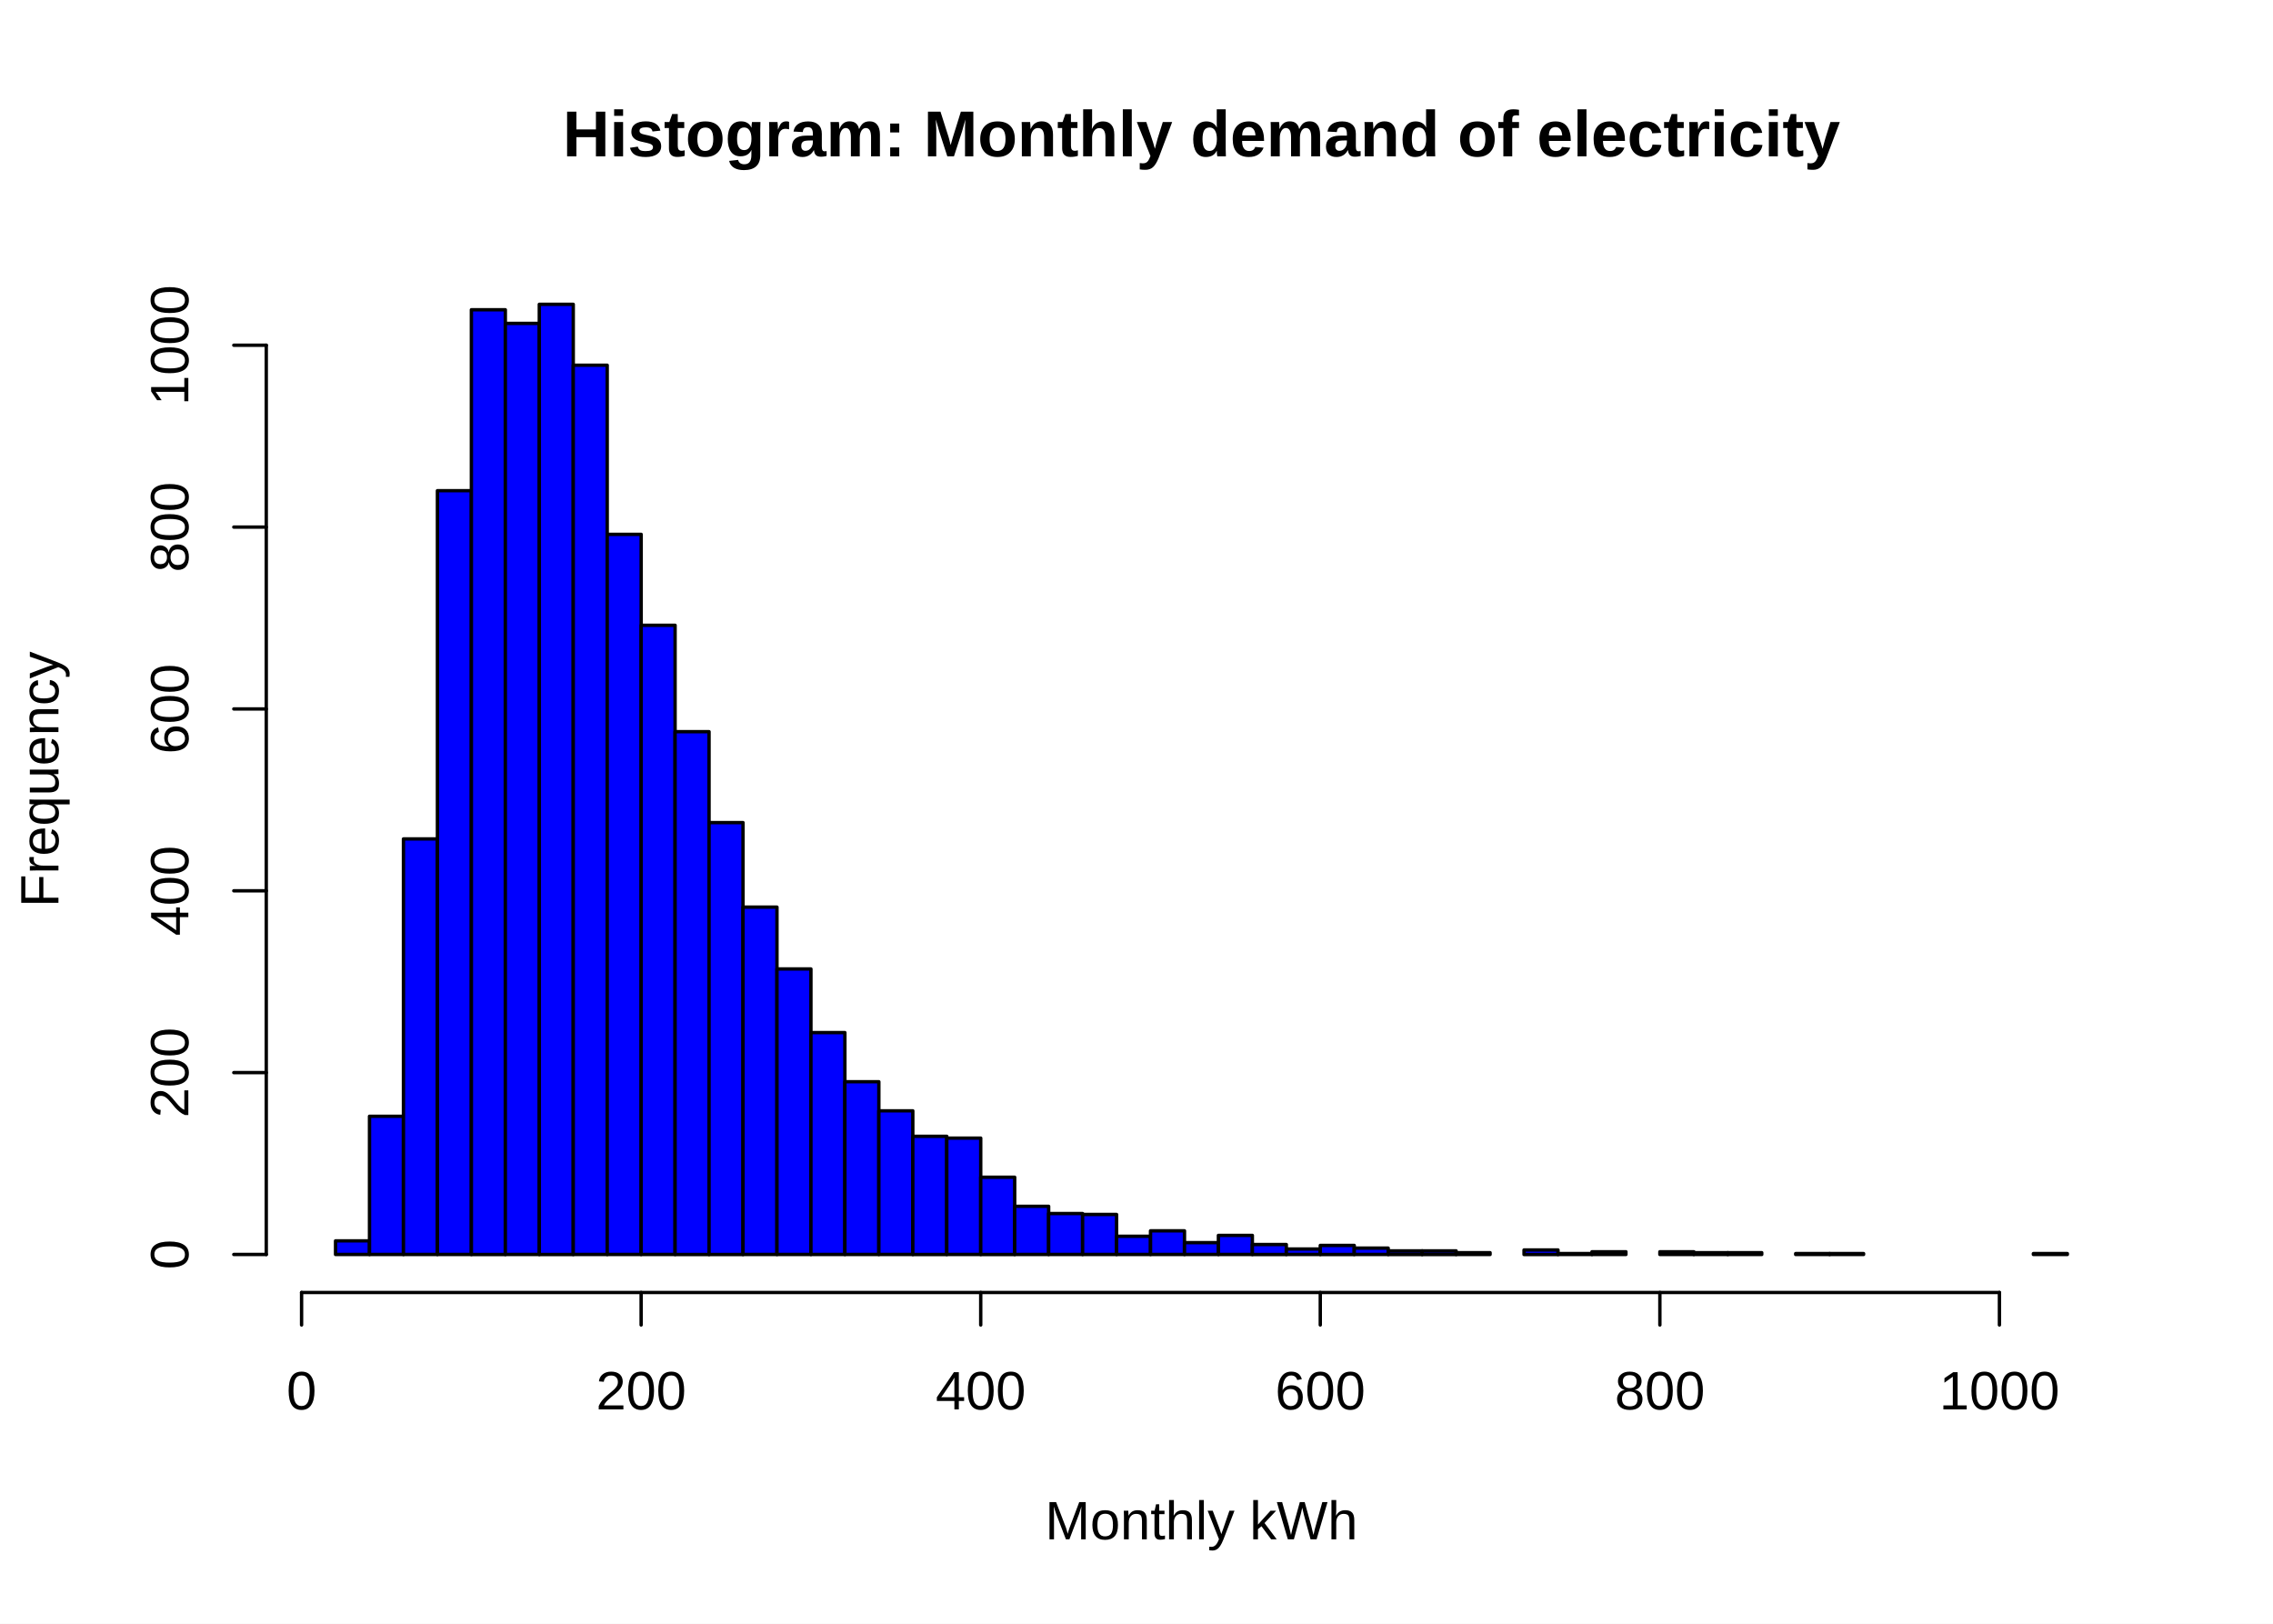
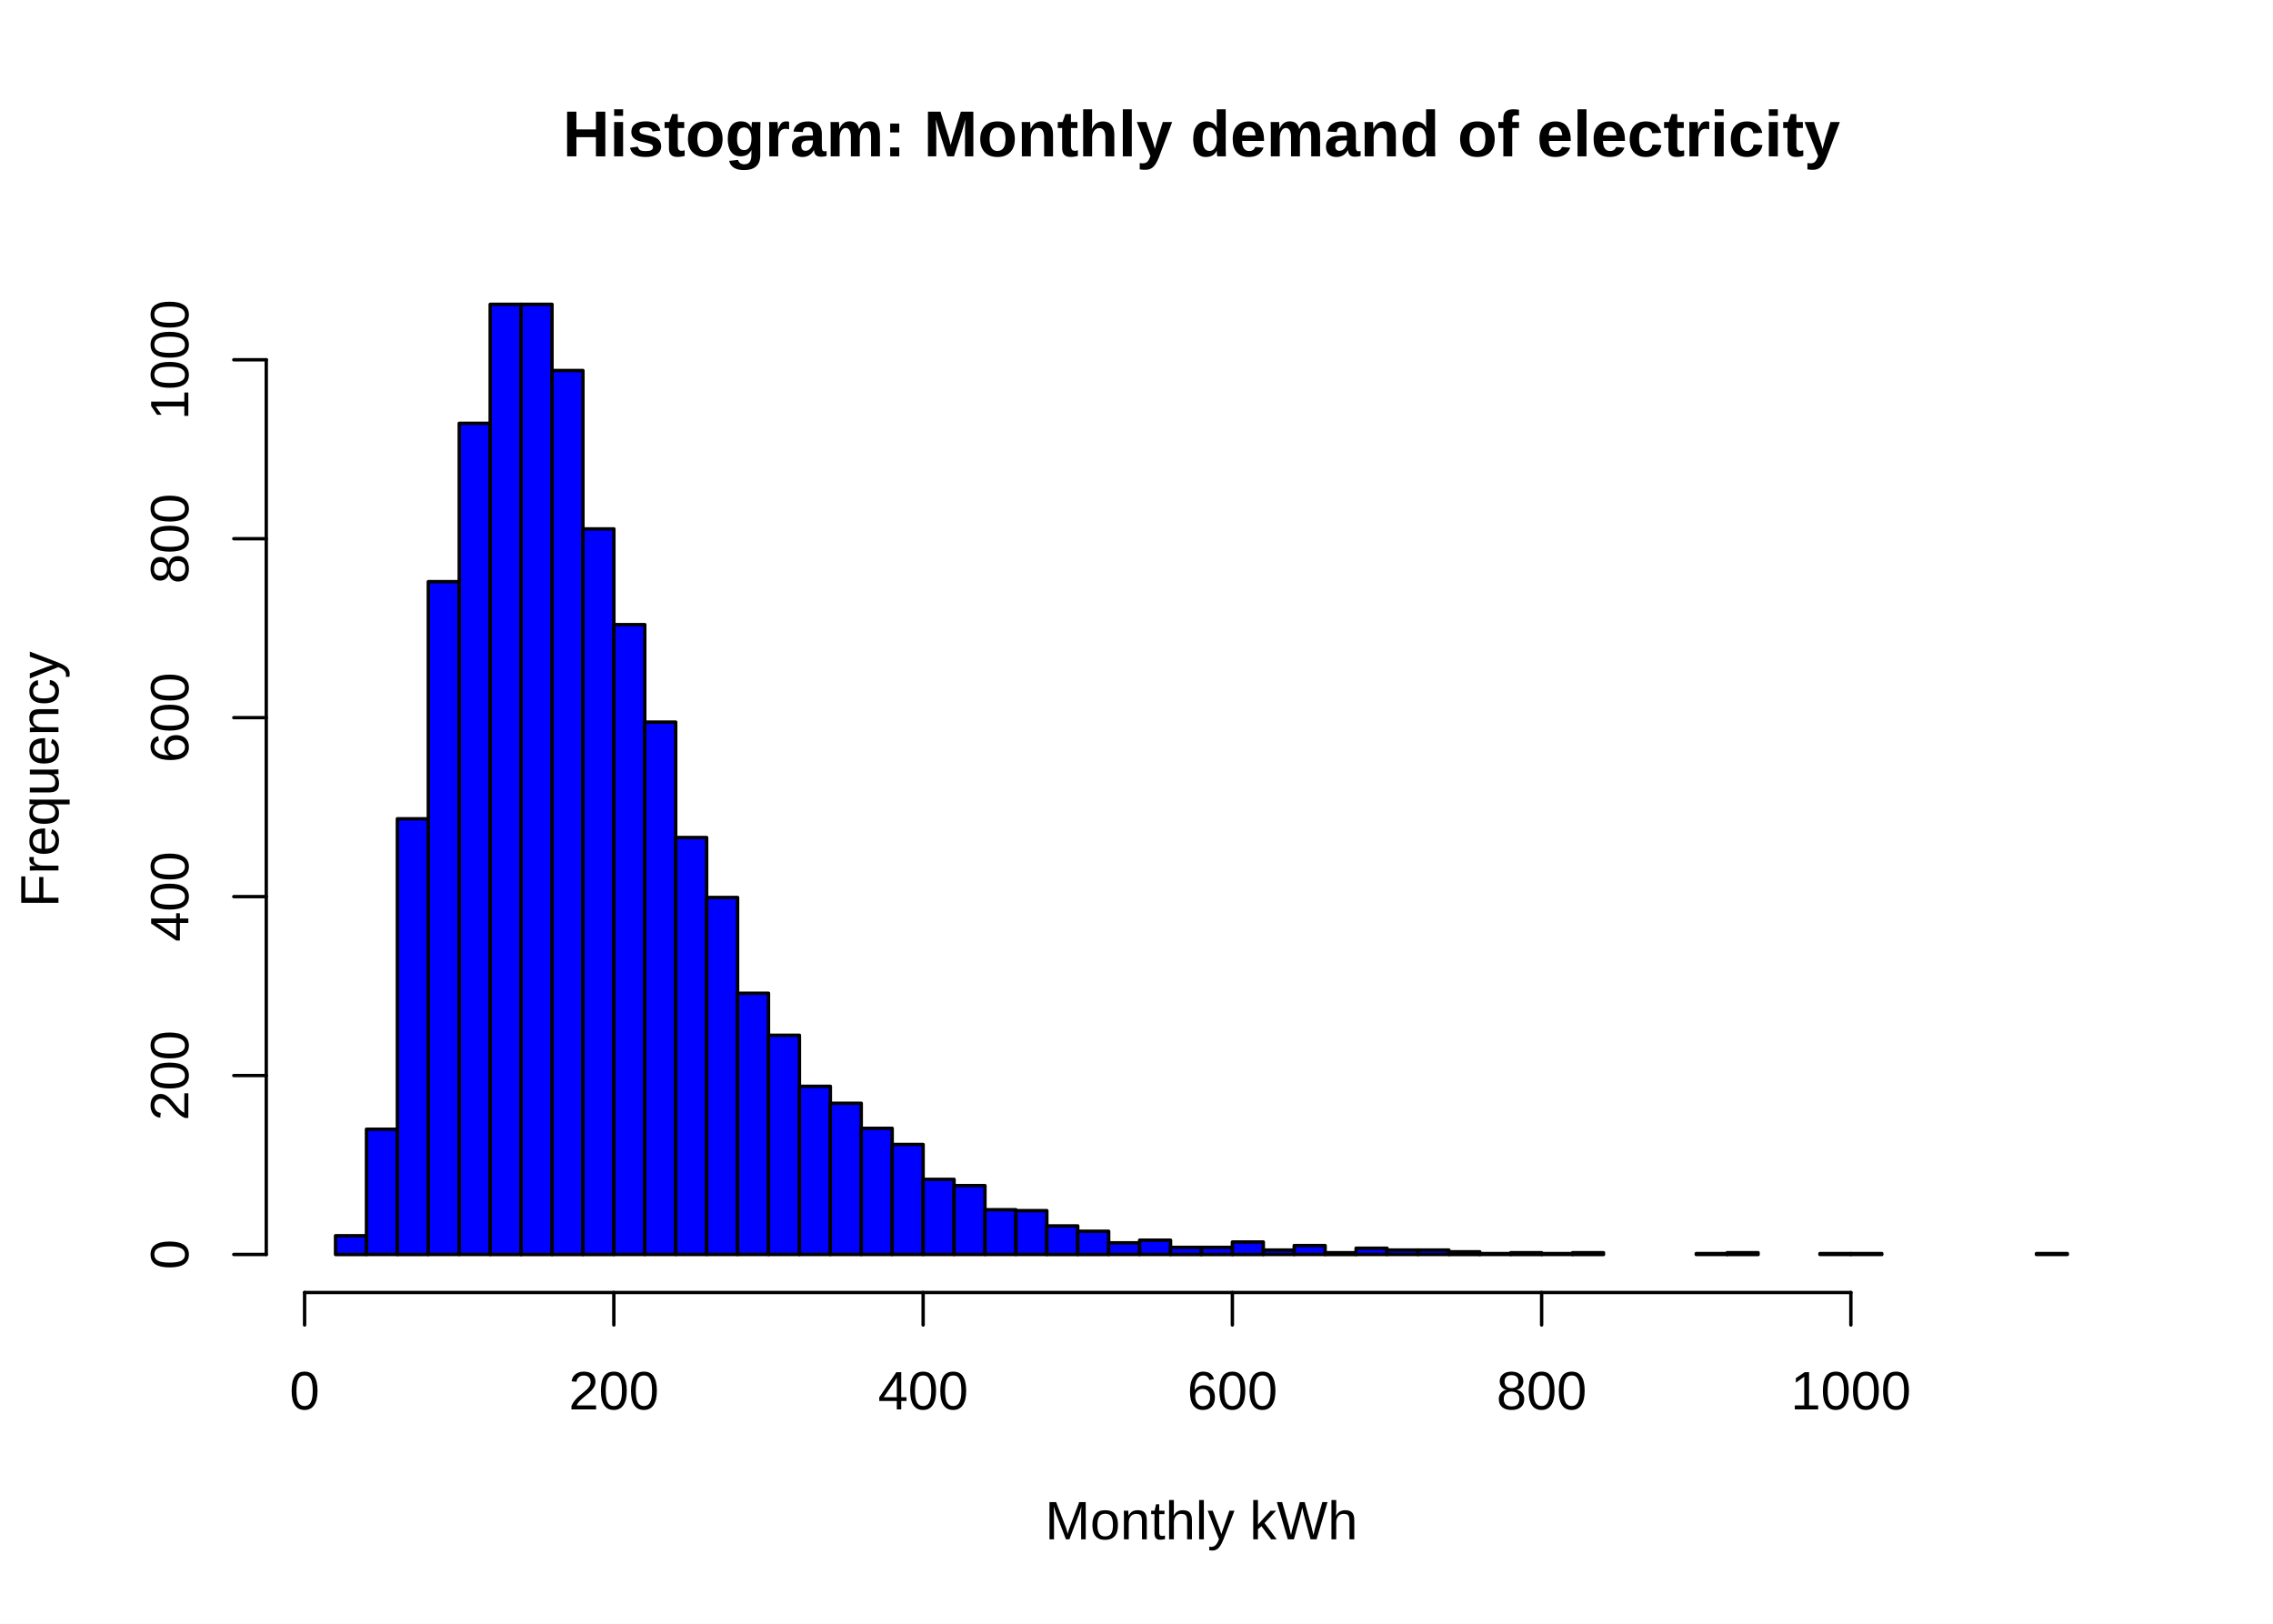
<svg xmlns="http://www.w3.org/2000/svg" class="svglite" width="504.00pt" height="360.00pt" viewBox="0 0 504.00 360.00">
  <defs>
    <style type="text/css">
    .svglite line, .svglite polyline, .svglite polygon, .svglite path, .svglite rect, .svglite circle {
      fill: none;
      stroke: #000000;
      stroke-linecap: round;
      stroke-linejoin: round;
      stroke-miterlimit: 10.00;
    }
    .svglite text {
      white-space: pre;
    }
  </style>
  </defs>
  <rect width="100%" height="100%" style="stroke: none; fill: #FFFFFF;" />
  <defs>
    <clipPath id="cpMC4wMHw1MDQuMDB8MC4wMHwzNjAuMDA=">
      <rect x="0.00" y="0.00" width="504.00" height="360.00" />
    </clipPath>
  </defs>
  <g clip-path="url(#cpMC4wMHw1MDQuMDB8MC4wMHwzNjAuMDA=)">
    <text x="266.40" y="34.67" text-anchor="middle" style="font-size: 14.40px; font-weight: bold; font-family: &quot;Arial&quot;;" textLength="283.10px" lengthAdjust="spacingAndGlyphs">Histogram: Monthly demand of electricity</text>
    <text x="266.40" y="341.28" text-anchor="middle" style="font-size: 12.00px; font-family: &quot;Arial&quot;;" textLength="69.36px" lengthAdjust="spacingAndGlyphs">Monthly kWh</text>
    <text transform="translate(12.96,172.80) rotate(-90)" text-anchor="middle" style="font-size: 12.00px; font-family: &quot;Arial&quot;;" textLength="56.71px" lengthAdjust="spacingAndGlyphs">Frequency</text>
-     <line x1="66.87" y1="286.56" x2="443.34" y2="286.56" style="stroke-width: 0.75;" />
-     <line x1="66.87" y1="286.56" x2="66.87" y2="293.76" style="stroke-width: 0.75;" />
-     <line x1="142.16" y1="286.56" x2="142.16" y2="293.76" style="stroke-width: 0.75;" />
-     <line x1="217.46" y1="286.56" x2="217.46" y2="293.76" style="stroke-width: 0.75;" />
-     <line x1="292.75" y1="286.56" x2="292.75" y2="293.76" style="stroke-width: 0.75;" />
-     <line x1="368.05" y1="286.56" x2="368.05" y2="293.76" style="stroke-width: 0.75;" />
-     <line x1="443.34" y1="286.56" x2="443.34" y2="293.76" style="stroke-width: 0.75;" />
-     <text x="66.87" y="312.48" text-anchor="middle" style="font-size: 12.00px; font-family: &quot;Arial&quot;;" textLength="6.67px" lengthAdjust="spacingAndGlyphs">0</text>
-     <text x="142.16" y="312.48" text-anchor="middle" style="font-size: 12.00px; font-family: &quot;Arial&quot;;" textLength="20.02px" lengthAdjust="spacingAndGlyphs">200</text>
-     <text x="217.46" y="312.48" text-anchor="middle" style="font-size: 12.00px; font-family: &quot;Arial&quot;;" textLength="20.02px" lengthAdjust="spacingAndGlyphs">400</text>
-     <text x="292.75" y="312.48" text-anchor="middle" style="font-size: 12.00px; font-family: &quot;Arial&quot;;" textLength="20.02px" lengthAdjust="spacingAndGlyphs">600</text>
-     <text x="368.05" y="312.48" text-anchor="middle" style="font-size: 12.00px; font-family: &quot;Arial&quot;;" textLength="20.02px" lengthAdjust="spacingAndGlyphs">800</text>
-     <text x="443.34" y="312.48" text-anchor="middle" style="font-size: 12.00px; font-family: &quot;Arial&quot;;" textLength="26.70px" lengthAdjust="spacingAndGlyphs">1000</text>
-     <line x1="59.04" y1="278.13" x2="59.04" y2="76.54" style="stroke-width: 0.75;" />
+     <line x1="67.54" y1="286.56" x2="410.40" y2="286.56" style="stroke-width: 0.75;" />
+     <line x1="67.54" y1="286.56" x2="67.54" y2="293.76" style="stroke-width: 0.75;" />
+     <line x1="136.11" y1="286.56" x2="136.11" y2="293.76" style="stroke-width: 0.75;" />
+     <line x1="204.69" y1="286.56" x2="204.69" y2="293.76" style="stroke-width: 0.75;" />
+     <line x1="273.26" y1="286.56" x2="273.26" y2="293.76" style="stroke-width: 0.75;" />
+     <line x1="341.83" y1="286.56" x2="341.83" y2="293.76" style="stroke-width: 0.75;" />
+     <line x1="410.40" y1="286.56" x2="410.40" y2="293.76" style="stroke-width: 0.75;" />
+     <text x="67.54" y="312.48" text-anchor="middle" style="font-size: 12.00px; font-family: &quot;Arial&quot;;" textLength="6.67px" lengthAdjust="spacingAndGlyphs">0</text>
+     <text x="136.11" y="312.48" text-anchor="middle" style="font-size: 12.00px; font-family: &quot;Arial&quot;;" textLength="20.02px" lengthAdjust="spacingAndGlyphs">200</text>
+     <text x="204.69" y="312.48" text-anchor="middle" style="font-size: 12.00px; font-family: &quot;Arial&quot;;" textLength="20.02px" lengthAdjust="spacingAndGlyphs">400</text>
+     <text x="273.26" y="312.48" text-anchor="middle" style="font-size: 12.00px; font-family: &quot;Arial&quot;;" textLength="20.02px" lengthAdjust="spacingAndGlyphs">600</text>
+     <text x="341.83" y="312.48" text-anchor="middle" style="font-size: 12.00px; font-family: &quot;Arial&quot;;" textLength="20.02px" lengthAdjust="spacingAndGlyphs">800</text>
+     <text x="410.40" y="312.48" text-anchor="middle" style="font-size: 12.00px; font-family: &quot;Arial&quot;;" textLength="26.70px" lengthAdjust="spacingAndGlyphs">1000</text>
+     <line x1="59.04" y1="278.13" x2="59.04" y2="79.77" style="stroke-width: 0.75;" />
    <line x1="59.04" y1="278.13" x2="51.84" y2="278.13" style="stroke-width: 0.75;" />
-     <line x1="59.04" y1="237.81" x2="51.84" y2="237.81" style="stroke-width: 0.75;" />
-     <line x1="59.04" y1="197.50" x2="51.84" y2="197.50" style="stroke-width: 0.75;" />
-     <line x1="59.04" y1="157.18" x2="51.84" y2="157.18" style="stroke-width: 0.75;" />
-     <line x1="59.04" y1="116.86" x2="51.84" y2="116.86" style="stroke-width: 0.75;" />
-     <line x1="59.04" y1="76.54" x2="51.84" y2="76.54" style="stroke-width: 0.75;" />
+     <line x1="59.04" y1="238.46" x2="51.84" y2="238.46" style="stroke-width: 0.75;" />
+     <line x1="59.04" y1="198.79" x2="51.84" y2="198.79" style="stroke-width: 0.75;" />
+     <line x1="59.04" y1="159.11" x2="51.84" y2="159.11" style="stroke-width: 0.75;" />
+     <line x1="59.04" y1="119.44" x2="51.84" y2="119.44" style="stroke-width: 0.75;" />
+     <line x1="59.04" y1="79.77" x2="51.84" y2="79.77" style="stroke-width: 0.75;" />
    <text transform="translate(41.76,278.13) rotate(-90)" text-anchor="middle" style="font-size: 12.00px; font-family: &quot;Arial&quot;;" textLength="6.67px" lengthAdjust="spacingAndGlyphs">0</text>
-     <text transform="translate(41.76,237.81) rotate(-90)" text-anchor="middle" style="font-size: 12.00px; font-family: &quot;Arial&quot;;" textLength="20.02px" lengthAdjust="spacingAndGlyphs">200</text>
-     <text transform="translate(41.76,197.50) rotate(-90)" text-anchor="middle" style="font-size: 12.00px; font-family: &quot;Arial&quot;;" textLength="20.02px" lengthAdjust="spacingAndGlyphs">400</text>
-     <text transform="translate(41.76,157.18) rotate(-90)" text-anchor="middle" style="font-size: 12.00px; font-family: &quot;Arial&quot;;" textLength="20.02px" lengthAdjust="spacingAndGlyphs">600</text>
-     <text transform="translate(41.76,116.86) rotate(-90)" text-anchor="middle" style="font-size: 12.00px; font-family: &quot;Arial&quot;;" textLength="20.02px" lengthAdjust="spacingAndGlyphs">800</text>
-     <text transform="translate(41.76,76.54) rotate(-90)" text-anchor="middle" style="font-size: 12.00px; font-family: &quot;Arial&quot;;" textLength="26.70px" lengthAdjust="spacingAndGlyphs">1000</text>
+     <text transform="translate(41.76,238.46) rotate(-90)" text-anchor="middle" style="font-size: 12.00px; font-family: &quot;Arial&quot;;" textLength="20.02px" lengthAdjust="spacingAndGlyphs">200</text>
+     <text transform="translate(41.76,198.79) rotate(-90)" text-anchor="middle" style="font-size: 12.00px; font-family: &quot;Arial&quot;;" textLength="20.02px" lengthAdjust="spacingAndGlyphs">400</text>
+     <text transform="translate(41.76,159.11) rotate(-90)" text-anchor="middle" style="font-size: 12.00px; font-family: &quot;Arial&quot;;" textLength="20.02px" lengthAdjust="spacingAndGlyphs">600</text>
+     <text transform="translate(41.76,119.44) rotate(-90)" text-anchor="middle" style="font-size: 12.00px; font-family: &quot;Arial&quot;;" textLength="20.02px" lengthAdjust="spacingAndGlyphs">800</text>
+     <text transform="translate(41.76,79.77) rotate(-90)" text-anchor="middle" style="font-size: 12.00px; font-family: &quot;Arial&quot;;" textLength="26.70px" lengthAdjust="spacingAndGlyphs">1000</text>
  </g>
  <defs>
    <clipPath id="cpNTkuMDR8NDczLjc2fDU5LjA0fDI4Ni41Ng==">
      <rect x="59.04" y="59.04" width="414.72" height="227.52" />
    </clipPath>
  </defs>
  <g clip-path="url(#cpNTkuMDR8NDczLjc2fDU5LjA0fDI4Ni41Ng==)">
-     <rect x="74.40" y="275.11" width="7.53" height="3.02" style="stroke-width: 0.75; fill: #0000FF;" />
-     <rect x="81.93" y="247.49" width="7.53" height="30.64" style="stroke-width: 0.75; fill: #0000FF;" />
-     <rect x="89.46" y="186.00" width="7.53" height="92.13" style="stroke-width: 0.75; fill: #0000FF;" />
-     <rect x="96.99" y="108.79" width="7.53" height="169.34" style="stroke-width: 0.75; fill: #0000FF;" />
-     <rect x="104.52" y="68.68" width="7.53" height="209.46" style="stroke-width: 0.75; fill: #0000FF;" />
-     <rect x="112.05" y="71.70" width="7.53" height="206.43" style="stroke-width: 0.75; fill: #0000FF;" />
-     <rect x="119.58" y="67.47" width="7.53" height="210.67" style="stroke-width: 0.75; fill: #0000FF;" />
-     <rect x="127.11" y="80.97" width="7.53" height="197.16" style="stroke-width: 0.75; fill: #0000FF;" />
-     <rect x="134.64" y="118.47" width="7.53" height="159.66" style="stroke-width: 0.75; fill: #0000FF;" />
-     <rect x="142.16" y="138.63" width="7.53" height="139.50" style="stroke-width: 0.75; fill: #0000FF;" />
-     <rect x="149.69" y="162.22" width="7.53" height="115.92" style="stroke-width: 0.75; fill: #0000FF;" />
-     <rect x="157.22" y="182.38" width="7.53" height="95.76" style="stroke-width: 0.75; fill: #0000FF;" />
-     <rect x="164.75" y="201.12" width="7.53" height="77.01" style="stroke-width: 0.75; fill: #0000FF;" />
-     <rect x="172.28" y="214.83" width="7.53" height="63.30" style="stroke-width: 0.75; fill: #0000FF;" />
-     <rect x="179.81" y="228.94" width="7.53" height="49.19" style="stroke-width: 0.75; fill: #0000FF;" />
-     <rect x="187.34" y="239.83" width="7.53" height="38.30" style="stroke-width: 0.75; fill: #0000FF;" />
-     <rect x="194.87" y="246.28" width="7.53" height="31.85" style="stroke-width: 0.75; fill: #0000FF;" />
-     <rect x="202.40" y="251.93" width="7.53" height="26.21" style="stroke-width: 0.75; fill: #0000FF;" />
-     <rect x="209.93" y="252.33" width="7.53" height="25.80" style="stroke-width: 0.75; fill: #0000FF;" />
-     <rect x="217.46" y="261.00" width="7.53" height="17.14" style="stroke-width: 0.75; fill: #0000FF;" />
-     <rect x="224.99" y="267.45" width="7.53" height="10.68" style="stroke-width: 0.75; fill: #0000FF;" />
-     <rect x="232.52" y="269.06" width="7.53" height="9.07" style="stroke-width: 0.75; fill: #0000FF;" />
-     <rect x="240.05" y="269.26" width="7.53" height="8.87" style="stroke-width: 0.75; fill: #0000FF;" />
-     <rect x="247.58" y="274.10" width="7.53" height="4.03" style="stroke-width: 0.75; fill: #0000FF;" />
-     <rect x="255.11" y="272.89" width="7.53" height="5.24" style="stroke-width: 0.75; fill: #0000FF;" />
-     <rect x="262.64" y="275.51" width="7.53" height="2.62" style="stroke-width: 0.75; fill: #0000FF;" />
-     <rect x="270.16" y="273.90" width="7.53" height="4.23" style="stroke-width: 0.75; fill: #0000FF;" />
-     <rect x="277.69" y="275.92" width="7.53" height="2.22" style="stroke-width: 0.75; fill: #0000FF;" />
-     <rect x="285.22" y="276.92" width="7.53" height="1.21" style="stroke-width: 0.75; fill: #0000FF;" />
-     <rect x="292.75" y="276.12" width="7.53" height="2.02" style="stroke-width: 0.75; fill: #0000FF;" />
-     <rect x="300.28" y="276.72" width="7.53" height="1.41" style="stroke-width: 0.75; fill: #0000FF;" />
-     <rect x="307.81" y="277.33" width="7.53" height="0.81" style="stroke-width: 0.75; fill: #0000FF;" />
-     <rect x="315.34" y="277.33" width="7.53" height="0.81" style="stroke-width: 0.75; fill: #0000FF;" />
-     <rect x="322.87" y="277.73" width="7.53" height="0.40" style="stroke-width: 0.75; fill: #0000FF;" />
-     <rect x="330.40" y="278.13" width="7.53" height="0.00" style="stroke-width: 0.75; fill: #0000FF;" />
-     <rect x="337.93" y="277.13" width="7.53" height="1.01" style="stroke-width: 0.75; fill: #0000FF;" />
-     <rect x="345.46" y="277.93" width="7.53" height="0.20" style="stroke-width: 0.75; fill: #0000FF;" />
-     <rect x="352.99" y="277.53" width="7.53" height="0.60" style="stroke-width: 0.75; fill: #0000FF;" />
-     <rect x="360.52" y="278.13" width="7.53" height="0.00" style="stroke-width: 0.75; fill: #0000FF;" />
-     <rect x="368.05" y="277.53" width="7.53" height="0.60" style="stroke-width: 0.75; fill: #0000FF;" />
-     <rect x="375.58" y="277.73" width="7.53" height="0.40" style="stroke-width: 0.75; fill: #0000FF;" />
-     <rect x="383.11" y="277.73" width="7.53" height="0.40" style="stroke-width: 0.75; fill: #0000FF;" />
-     <rect x="390.64" y="278.13" width="7.53" height="0.00" style="stroke-width: 0.75; fill: #0000FF;" />
-     <rect x="398.16" y="277.93" width="7.53" height="0.20" style="stroke-width: 0.75; fill: #0000FF;" />
-     <rect x="405.69" y="277.93" width="7.53" height="0.20" style="stroke-width: 0.75; fill: #0000FF;" />
-     <rect x="413.22" y="278.13" width="7.53" height="0.00" style="stroke-width: 0.75; fill: #0000FF;" />
-     <rect x="420.75" y="278.13" width="7.53" height="0.00" style="stroke-width: 0.75; fill: #0000FF;" />
-     <rect x="428.28" y="278.13" width="7.53" height="0.00" style="stroke-width: 0.75; fill: #0000FF;" />
-     <rect x="435.81" y="278.13" width="7.53" height="0.00" style="stroke-width: 0.75; fill: #0000FF;" />
-     <rect x="443.34" y="278.13" width="7.53" height="0.00" style="stroke-width: 0.75; fill: #0000FF;" />
-     <rect x="450.87" y="277.93" width="7.53" height="0.20" style="stroke-width: 0.75; fill: #0000FF;" />
+     <rect x="74.40" y="273.97" width="6.86" height="4.17" style="stroke-width: 0.75; fill: #0000FF;" />
+     <rect x="81.26" y="250.36" width="6.86" height="27.77" style="stroke-width: 0.75; fill: #0000FF;" />
+     <rect x="88.11" y="181.53" width="6.86" height="96.61" style="stroke-width: 0.75; fill: #0000FF;" />
+     <rect x="94.97" y="128.96" width="6.86" height="149.17" style="stroke-width: 0.75; fill: #0000FF;" />
+     <rect x="101.83" y="93.85" width="6.86" height="184.28" style="stroke-width: 0.75; fill: #0000FF;" />
+     <rect x="108.69" y="67.47" width="6.86" height="210.67" style="stroke-width: 0.75; fill: #0000FF;" />
+     <rect x="115.54" y="67.47" width="6.86" height="210.67" style="stroke-width: 0.75; fill: #0000FF;" />
+     <rect x="122.40" y="82.15" width="6.86" height="195.99" style="stroke-width: 0.75; fill: #0000FF;" />
+     <rect x="129.26" y="117.26" width="6.86" height="160.88" style="stroke-width: 0.75; fill: #0000FF;" />
+     <rect x="136.11" y="138.48" width="6.86" height="139.65" style="stroke-width: 0.75; fill: #0000FF;" />
+     <rect x="142.97" y="160.10" width="6.86" height="118.03" style="stroke-width: 0.75; fill: #0000FF;" />
+     <rect x="149.83" y="185.69" width="6.86" height="92.44" style="stroke-width: 0.75; fill: #0000FF;" />
+     <rect x="156.69" y="198.98" width="6.86" height="79.15" style="stroke-width: 0.75; fill: #0000FF;" />
+     <rect x="163.54" y="220.21" width="6.86" height="57.92" style="stroke-width: 0.75; fill: #0000FF;" />
+     <rect x="170.40" y="229.53" width="6.86" height="48.60" style="stroke-width: 0.75; fill: #0000FF;" />
+     <rect x="177.26" y="240.84" width="6.86" height="37.29" style="stroke-width: 0.75; fill: #0000FF;" />
+     <rect x="184.11" y="244.61" width="6.86" height="33.52" style="stroke-width: 0.75; fill: #0000FF;" />
+     <rect x="190.97" y="250.16" width="6.86" height="27.97" style="stroke-width: 0.75; fill: #0000FF;" />
+     <rect x="197.83" y="253.73" width="6.86" height="24.40" style="stroke-width: 0.75; fill: #0000FF;" />
+     <rect x="204.69" y="261.47" width="6.86" height="16.66" style="stroke-width: 0.75; fill: #0000FF;" />
+     <rect x="211.54" y="262.86" width="6.86" height="15.27" style="stroke-width: 0.75; fill: #0000FF;" />
+     <rect x="218.40" y="268.21" width="6.86" height="9.92" style="stroke-width: 0.75; fill: #0000FF;" />
+     <rect x="225.26" y="268.41" width="6.86" height="9.72" style="stroke-width: 0.75; fill: #0000FF;" />
+     <rect x="232.11" y="271.79" width="6.86" height="6.35" style="stroke-width: 0.75; fill: #0000FF;" />
+     <rect x="238.97" y="272.98" width="6.86" height="5.16" style="stroke-width: 0.75; fill: #0000FF;" />
+     <rect x="245.83" y="275.55" width="6.86" height="2.58" style="stroke-width: 0.75; fill: #0000FF;" />
+     <rect x="252.69" y="274.96" width="6.86" height="3.17" style="stroke-width: 0.75; fill: #0000FF;" />
+     <rect x="259.54" y="276.55" width="6.86" height="1.59" style="stroke-width: 0.75; fill: #0000FF;" />
+     <rect x="266.40" y="276.55" width="6.86" height="1.59" style="stroke-width: 0.75; fill: #0000FF;" />
+     <rect x="273.26" y="275.36" width="6.86" height="2.78" style="stroke-width: 0.75; fill: #0000FF;" />
+     <rect x="280.11" y="277.14" width="6.86" height="0.99" style="stroke-width: 0.75; fill: #0000FF;" />
+     <rect x="286.97" y="276.15" width="6.86" height="1.98" style="stroke-width: 0.75; fill: #0000FF;" />
+     <rect x="293.83" y="277.74" width="6.86" height="0.40" style="stroke-width: 0.75; fill: #0000FF;" />
+     <rect x="300.69" y="276.74" width="6.86" height="1.39" style="stroke-width: 0.75; fill: #0000FF;" />
+     <rect x="307.54" y="277.14" width="6.86" height="0.99" style="stroke-width: 0.75; fill: #0000FF;" />
+     <rect x="314.40" y="277.14" width="6.86" height="0.99" style="stroke-width: 0.75; fill: #0000FF;" />
+     <rect x="321.26" y="277.54" width="6.86" height="0.60" style="stroke-width: 0.75; fill: #0000FF;" />
+     <rect x="328.11" y="277.93" width="6.86" height="0.20" style="stroke-width: 0.75; fill: #0000FF;" />
+     <rect x="334.97" y="277.74" width="6.86" height="0.40" style="stroke-width: 0.75; fill: #0000FF;" />
+     <rect x="341.83" y="277.93" width="6.86" height="0.20" style="stroke-width: 0.75; fill: #0000FF;" />
+     <rect x="348.69" y="277.74" width="6.86" height="0.40" style="stroke-width: 0.75; fill: #0000FF;" />
+     <rect x="355.54" y="278.13" width="6.86" height="0.00" style="stroke-width: 0.75; fill: #0000FF;" />
+     <rect x="362.40" y="278.13" width="6.86" height="0.00" style="stroke-width: 0.75; fill: #0000FF;" />
+     <rect x="369.26" y="278.13" width="6.86" height="0.00" style="stroke-width: 0.75; fill: #0000FF;" />
+     <rect x="376.11" y="277.93" width="6.86" height="0.20" style="stroke-width: 0.75; fill: #0000FF;" />
+     <rect x="382.97" y="277.74" width="6.86" height="0.40" style="stroke-width: 0.75; fill: #0000FF;" />
+     <rect x="389.83" y="278.13" width="6.86" height="0.00" style="stroke-width: 0.75; fill: #0000FF;" />
+     <rect x="396.69" y="278.13" width="6.86" height="0.00" style="stroke-width: 0.75; fill: #0000FF;" />
+     <rect x="403.54" y="277.93" width="6.86" height="0.20" style="stroke-width: 0.75; fill: #0000FF;" />
+     <rect x="410.40" y="277.93" width="6.86" height="0.20" style="stroke-width: 0.75; fill: #0000FF;" />
+     <rect x="417.26" y="278.13" width="6.86" height="0.00" style="stroke-width: 0.75; fill: #0000FF;" />
+     <rect x="424.11" y="278.13" width="6.86" height="0.00" style="stroke-width: 0.75; fill: #0000FF;" />
+     <rect x="430.97" y="278.13" width="6.86" height="0.00" style="stroke-width: 0.75; fill: #0000FF;" />
+     <rect x="437.83" y="278.13" width="6.86" height="0.00" style="stroke-width: 0.75; fill: #0000FF;" />
+     <rect x="444.69" y="278.13" width="6.86" height="0.00" style="stroke-width: 0.75; fill: #0000FF;" />
+     <rect x="451.54" y="277.93" width="6.86" height="0.20" style="stroke-width: 0.75; fill: #0000FF;" />
  </g>
</svg>
